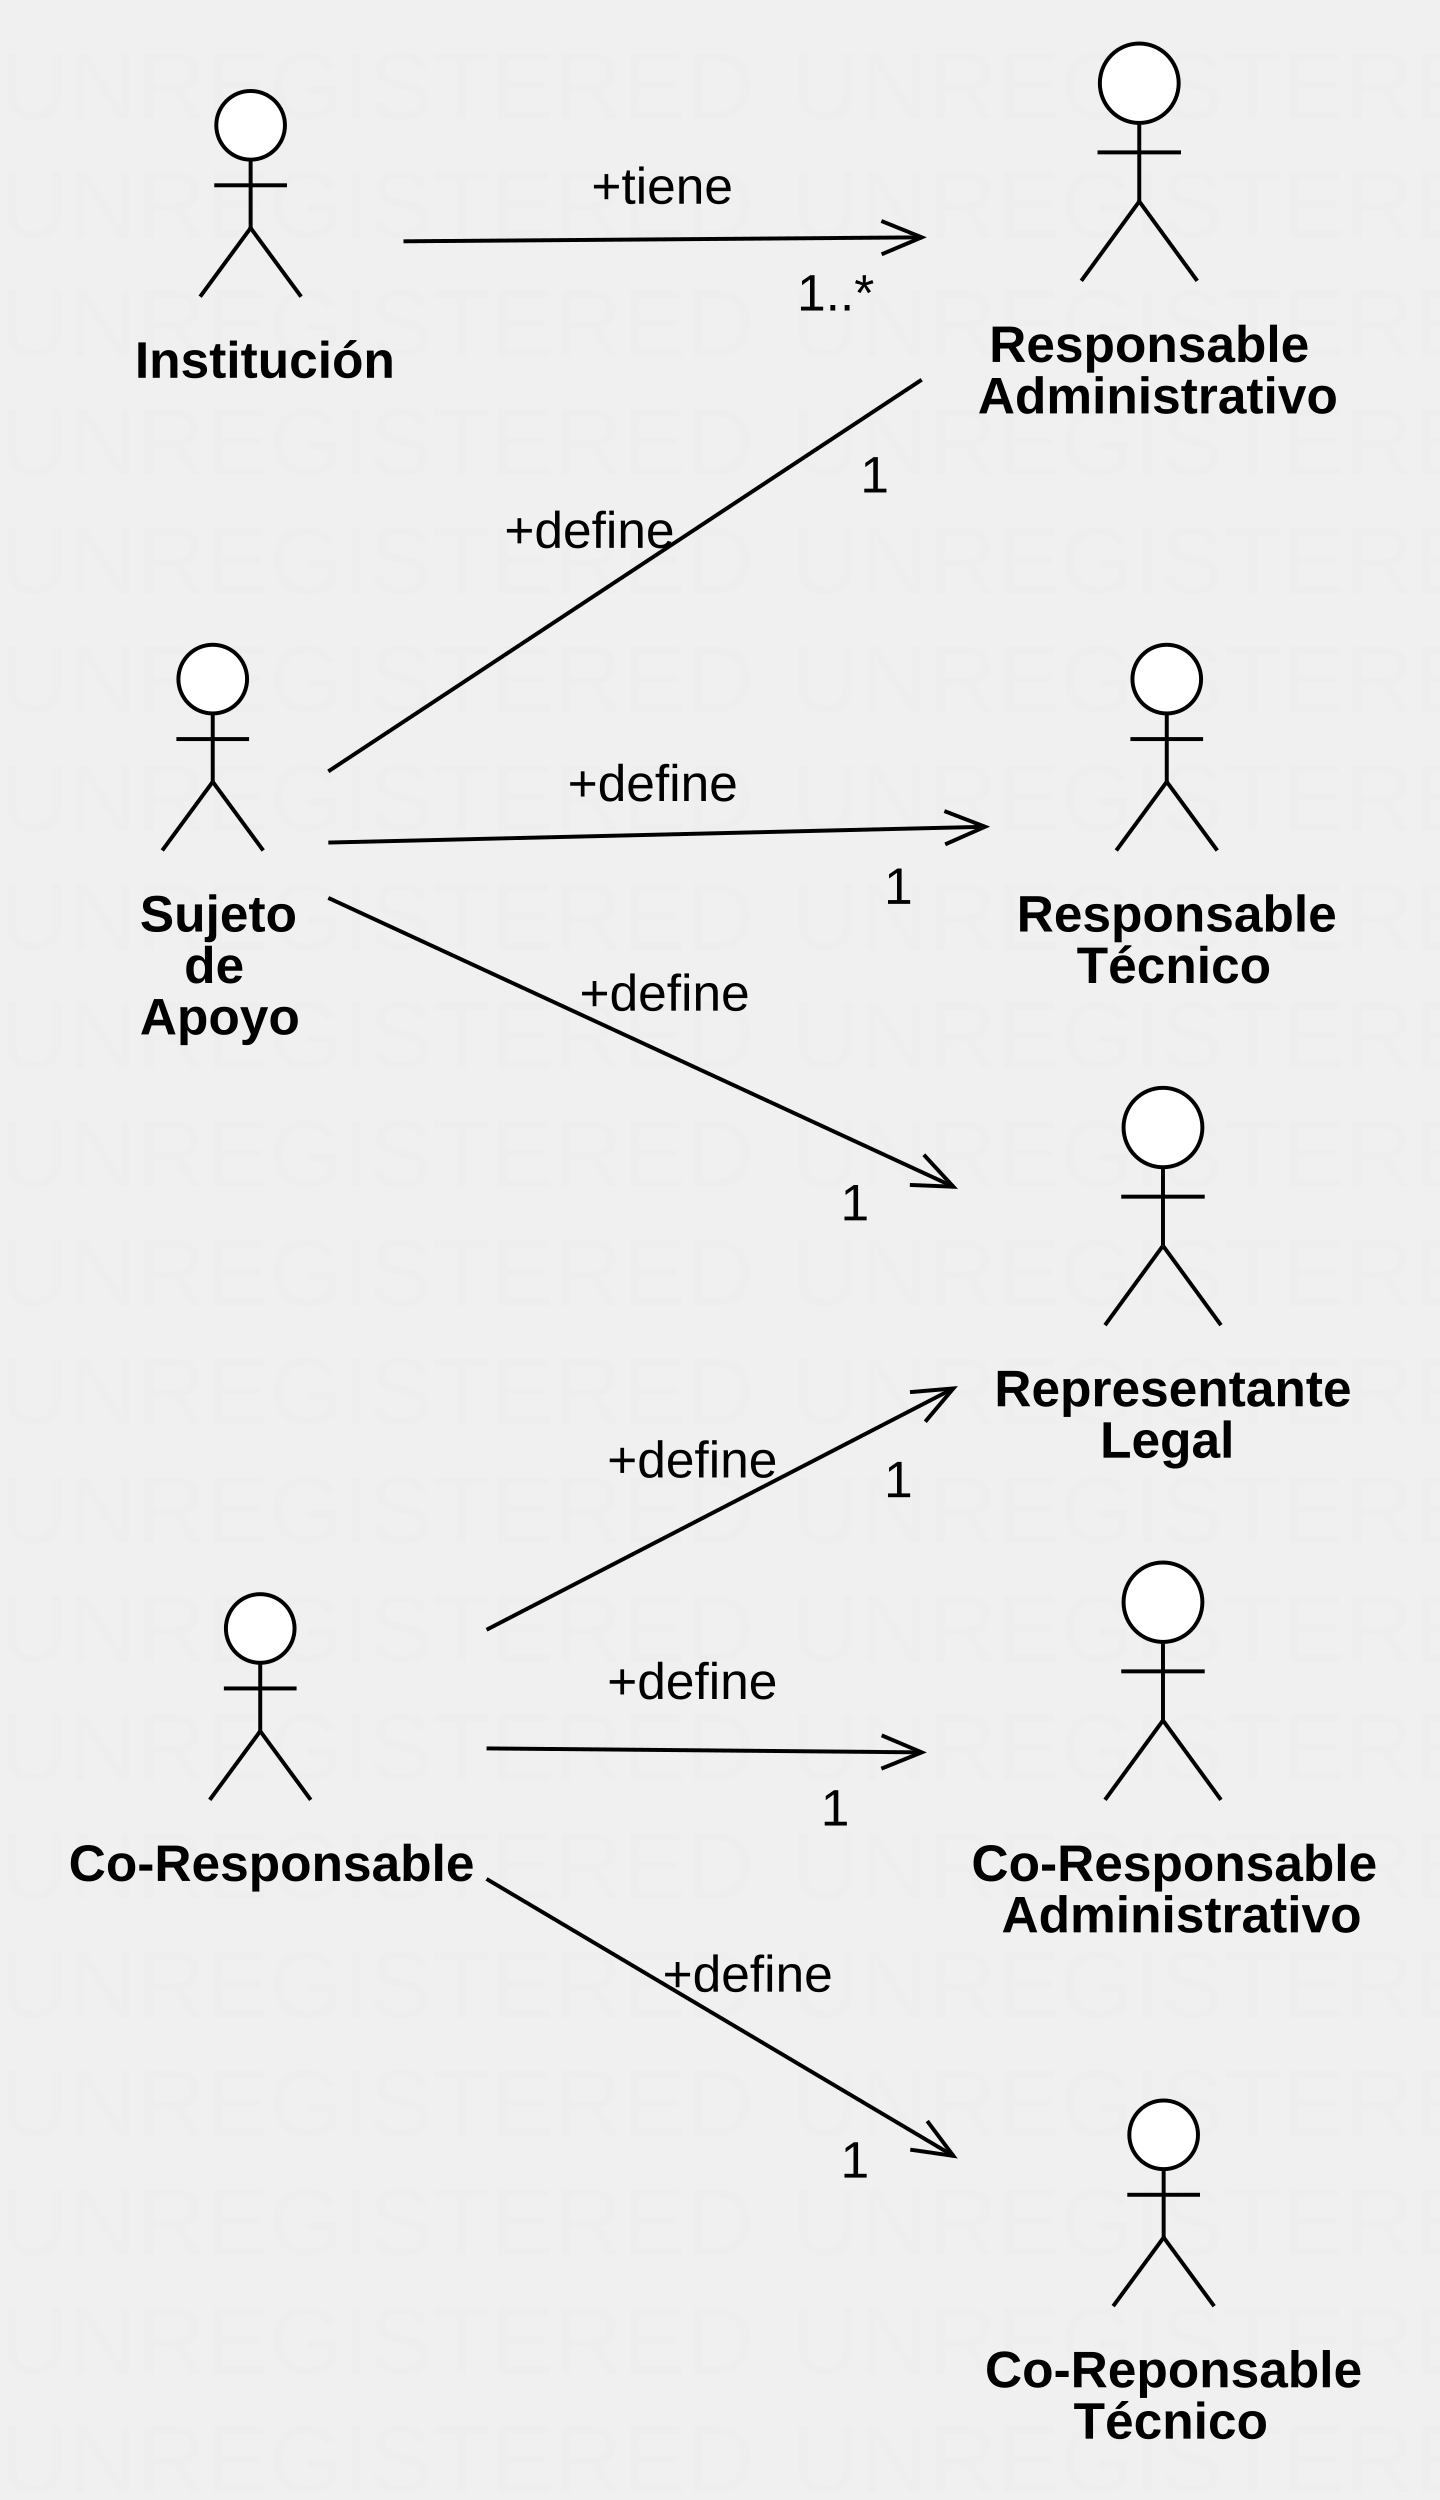
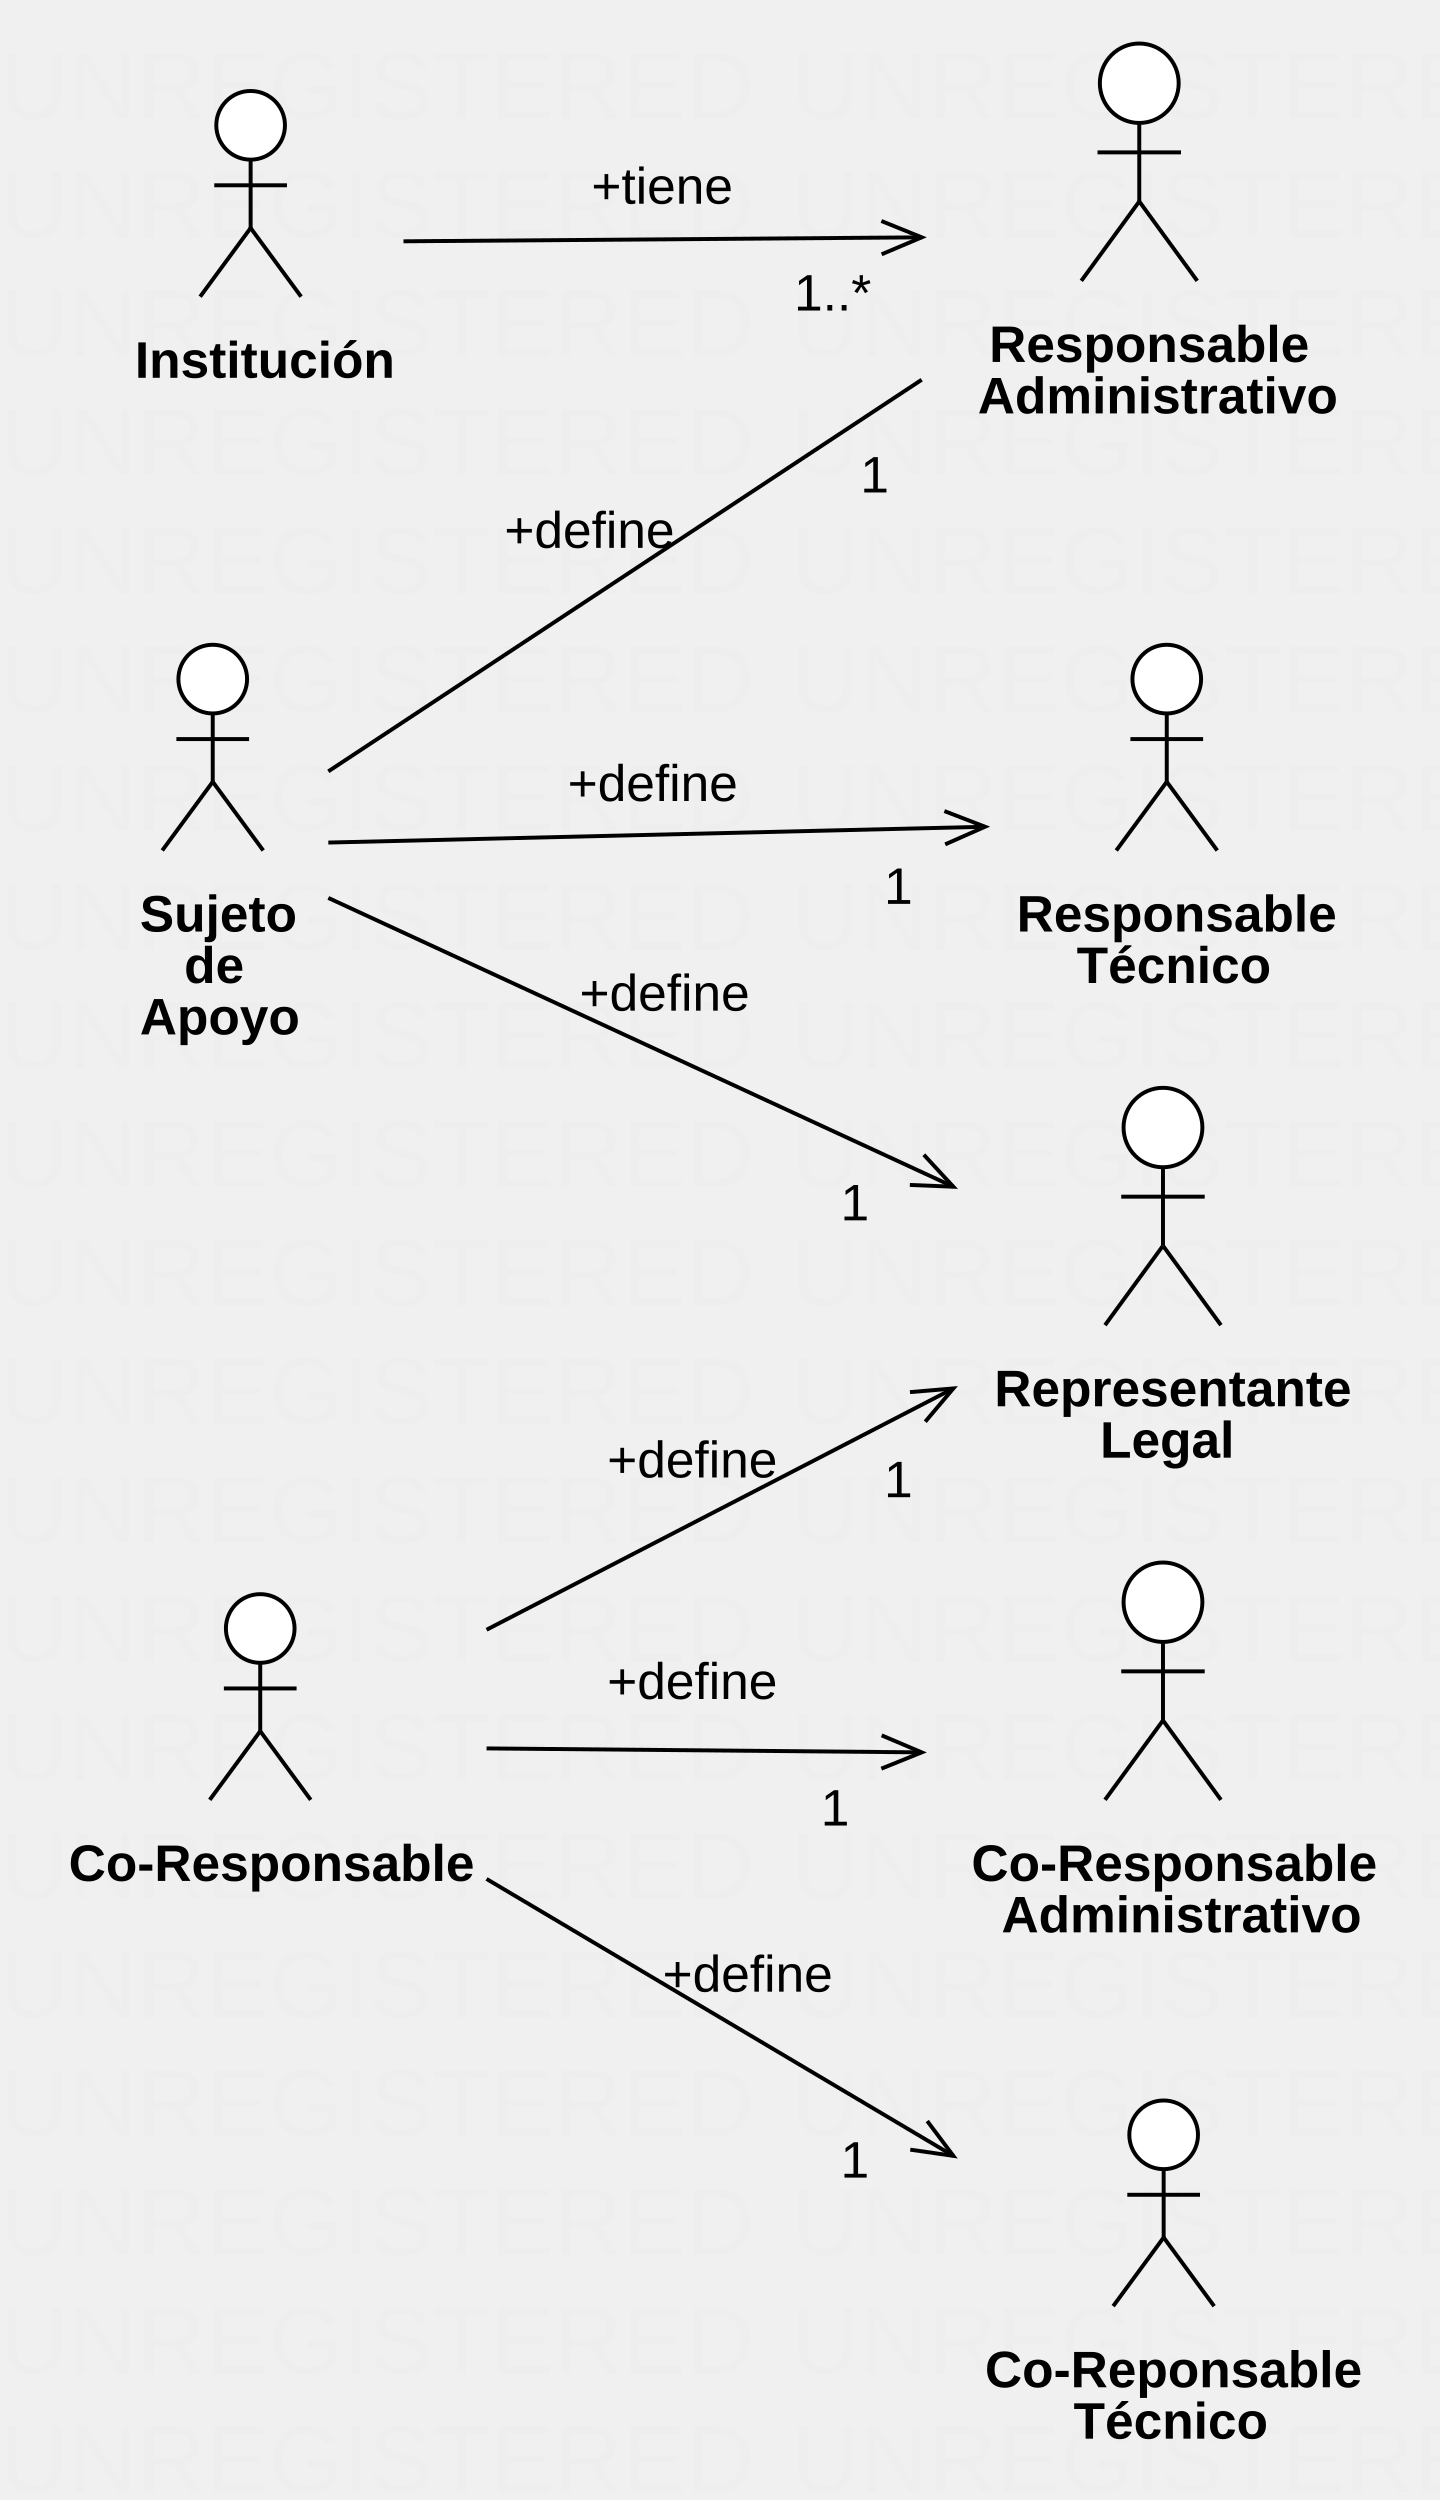
<svg xmlns="http://www.w3.org/2000/svg" version="1.1" width="364" height="632">
  <defs />
  <g>
    <text fill="#eeeeee" stroke="none" font-family="Arial" font-size="24px" font-style="normal" font-weight="normal" text-decoration="none" x="0" y="0">UNREGISTERED</text>
    <text fill="#eeeeee" stroke="none" font-family="Arial" font-size="24px" font-style="normal" font-weight="normal" text-decoration="none" x="0" y="30">UNREGISTERED</text>
    <text fill="#eeeeee" stroke="none" font-family="Arial" font-size="24px" font-style="normal" font-weight="normal" text-decoration="none" x="0" y="60">UNREGISTERED</text>
    <text fill="#eeeeee" stroke="none" font-family="Arial" font-size="24px" font-style="normal" font-weight="normal" text-decoration="none" x="0" y="90">UNREGISTERED</text>
    <text fill="#eeeeee" stroke="none" font-family="Arial" font-size="24px" font-style="normal" font-weight="normal" text-decoration="none" x="0" y="120">UNREGISTERED</text>
    <text fill="#eeeeee" stroke="none" font-family="Arial" font-size="24px" font-style="normal" font-weight="normal" text-decoration="none" x="0" y="150">UNREGISTERED</text>
    <text fill="#eeeeee" stroke="none" font-family="Arial" font-size="24px" font-style="normal" font-weight="normal" text-decoration="none" x="0" y="180">UNREGISTERED</text>
    <text fill="#eeeeee" stroke="none" font-family="Arial" font-size="24px" font-style="normal" font-weight="normal" text-decoration="none" x="0" y="210">UNREGISTERED</text>
    <text fill="#eeeeee" stroke="none" font-family="Arial" font-size="24px" font-style="normal" font-weight="normal" text-decoration="none" x="0" y="240">UNREGISTERED</text>
    <text fill="#eeeeee" stroke="none" font-family="Arial" font-size="24px" font-style="normal" font-weight="normal" text-decoration="none" x="0" y="270">UNREGISTERED</text>
    <text fill="#eeeeee" stroke="none" font-family="Arial" font-size="24px" font-style="normal" font-weight="normal" text-decoration="none" x="0" y="300">UNREGISTERED</text>
    <text fill="#eeeeee" stroke="none" font-family="Arial" font-size="24px" font-style="normal" font-weight="normal" text-decoration="none" x="0" y="330">UNREGISTERED</text>
    <text fill="#eeeeee" stroke="none" font-family="Arial" font-size="24px" font-style="normal" font-weight="normal" text-decoration="none" x="0" y="360">UNREGISTERED</text>
    <text fill="#eeeeee" stroke="none" font-family="Arial" font-size="24px" font-style="normal" font-weight="normal" text-decoration="none" x="0" y="390">UNREGISTERED</text>
    <text fill="#eeeeee" stroke="none" font-family="Arial" font-size="24px" font-style="normal" font-weight="normal" text-decoration="none" x="0" y="420">UNREGISTERED</text>
    <text fill="#eeeeee" stroke="none" font-family="Arial" font-size="24px" font-style="normal" font-weight="normal" text-decoration="none" x="0" y="450">UNREGISTERED</text>
    <text fill="#eeeeee" stroke="none" font-family="Arial" font-size="24px" font-style="normal" font-weight="normal" text-decoration="none" x="0" y="480">UNREGISTERED</text>
    <text fill="#eeeeee" stroke="none" font-family="Arial" font-size="24px" font-style="normal" font-weight="normal" text-decoration="none" x="0" y="510">UNREGISTERED</text>
    <text fill="#eeeeee" stroke="none" font-family="Arial" font-size="24px" font-style="normal" font-weight="normal" text-decoration="none" x="0" y="540">UNREGISTERED</text>
    <text fill="#eeeeee" stroke="none" font-family="Arial" font-size="24px" font-style="normal" font-weight="normal" text-decoration="none" x="0" y="570">UNREGISTERED</text>
    <text fill="#eeeeee" stroke="none" font-family="Arial" font-size="24px" font-style="normal" font-weight="normal" text-decoration="none" x="0" y="600">UNREGISTERED</text>
    <text fill="#eeeeee" stroke="none" font-family="Arial" font-size="24px" font-style="normal" font-weight="normal" text-decoration="none" x="0" y="630">UNREGISTERED</text>
    <text fill="#eeeeee" stroke="none" font-family="Arial" font-size="24px" font-style="normal" font-weight="normal" text-decoration="none" x="200" y="0">UNREGISTERED</text>
    <text fill="#eeeeee" stroke="none" font-family="Arial" font-size="24px" font-style="normal" font-weight="normal" text-decoration="none" x="200" y="30">UNREGISTERED</text>
    <text fill="#eeeeee" stroke="none" font-family="Arial" font-size="24px" font-style="normal" font-weight="normal" text-decoration="none" x="200" y="60">UNREGISTERED</text>
    <text fill="#eeeeee" stroke="none" font-family="Arial" font-size="24px" font-style="normal" font-weight="normal" text-decoration="none" x="200" y="90">UNREGISTERED</text>
    <text fill="#eeeeee" stroke="none" font-family="Arial" font-size="24px" font-style="normal" font-weight="normal" text-decoration="none" x="200" y="120">UNREGISTERED</text>
    <text fill="#eeeeee" stroke="none" font-family="Arial" font-size="24px" font-style="normal" font-weight="normal" text-decoration="none" x="200" y="150">UNREGISTERED</text>
    <text fill="#eeeeee" stroke="none" font-family="Arial" font-size="24px" font-style="normal" font-weight="normal" text-decoration="none" x="200" y="180">UNREGISTERED</text>
    <text fill="#eeeeee" stroke="none" font-family="Arial" font-size="24px" font-style="normal" font-weight="normal" text-decoration="none" x="200" y="210">UNREGISTERED</text>
    <text fill="#eeeeee" stroke="none" font-family="Arial" font-size="24px" font-style="normal" font-weight="normal" text-decoration="none" x="200" y="240">UNREGISTERED</text>
    <text fill="#eeeeee" stroke="none" font-family="Arial" font-size="24px" font-style="normal" font-weight="normal" text-decoration="none" x="200" y="270">UNREGISTERED</text>
    <text fill="#eeeeee" stroke="none" font-family="Arial" font-size="24px" font-style="normal" font-weight="normal" text-decoration="none" x="200" y="300">UNREGISTERED</text>
    <text fill="#eeeeee" stroke="none" font-family="Arial" font-size="24px" font-style="normal" font-weight="normal" text-decoration="none" x="200" y="330">UNREGISTERED</text>
    <text fill="#eeeeee" stroke="none" font-family="Arial" font-size="24px" font-style="normal" font-weight="normal" text-decoration="none" x="200" y="360">UNREGISTERED</text>
    <text fill="#eeeeee" stroke="none" font-family="Arial" font-size="24px" font-style="normal" font-weight="normal" text-decoration="none" x="200" y="390">UNREGISTERED</text>
    <text fill="#eeeeee" stroke="none" font-family="Arial" font-size="24px" font-style="normal" font-weight="normal" text-decoration="none" x="200" y="420">UNREGISTERED</text>
    <text fill="#eeeeee" stroke="none" font-family="Arial" font-size="24px" font-style="normal" font-weight="normal" text-decoration="none" x="200" y="450">UNREGISTERED</text>
    <text fill="#eeeeee" stroke="none" font-family="Arial" font-size="24px" font-style="normal" font-weight="normal" text-decoration="none" x="200" y="480">UNREGISTERED</text>
    <text fill="#eeeeee" stroke="none" font-family="Arial" font-size="24px" font-style="normal" font-weight="normal" text-decoration="none" x="200" y="510">UNREGISTERED</text>
    <text fill="#eeeeee" stroke="none" font-family="Arial" font-size="24px" font-style="normal" font-weight="normal" text-decoration="none" x="200" y="540">UNREGISTERED</text>
    <text fill="#eeeeee" stroke="none" font-family="Arial" font-size="24px" font-style="normal" font-weight="normal" text-decoration="none" x="200" y="570">UNREGISTERED</text>
    <text fill="#eeeeee" stroke="none" font-family="Arial" font-size="24px" font-style="normal" font-weight="normal" text-decoration="none" x="200" y="600">UNREGISTERED</text>
    <text fill="#eeeeee" stroke="none" font-family="Arial" font-size="24px" font-style="normal" font-weight="normal" text-decoration="none" x="200" y="630">UNREGISTERED</text>
    <g transform="translate(-78,-62) scale(1,1)">
      <path fill="#ffffff" stroke="none" d="M 132.679 93.68 C 132.679 88.886 136.565 85 141.359 85 C 146.152 85 150.038 88.886 150.038 93.68 C 150.038 98.474 146.152 102.36 141.359 102.36 C 136.565 102.36 132.679 98.474 132.679 93.68 Z" />
    </g>
    <g transform="translate(-78,-62) scale(1,1)">
      <path fill="none" stroke="#000000" d="M 132.679 93.68 C 132.679 88.886 136.565 85 141.359 85 C 146.152 85 150.038 88.886 150.038 93.68 C 150.038 98.474 146.152 102.36 141.359 102.36 C 136.565 102.36 132.679 98.474 132.679 93.68 Z" stroke-miterlimit="10" />
    </g>
    <g transform="translate(-78,-62) scale(1,1)">
      <path fill="none" stroke="#000000" d="M 141.359 102.36 L 141.359 119.64" stroke-miterlimit="10" />
    </g>
    <g transform="translate(-78,-62) scale(1,1)">
      <path fill="none" stroke="#000000" d="M 132.169 108.84 L 150.548 108.84" stroke-miterlimit="10" />
    </g>
    <g transform="translate(-78,-62) scale(1,1)">
      <path fill="none" stroke="#000000" d="M 141.359 119.64 L 128.595 137" stroke-miterlimit="10" />
    </g>
    <g transform="translate(-78,-62) scale(1,1)">
      <path fill="none" stroke="#000000" d="M 141.359 119.64 L 154.122 137" stroke-miterlimit="10" />
    </g>
    <g transform="translate(-78,-62) scale(1,1)">
      <g>
        <path fill="none" stroke="none" />
        <text fill="#000000" stroke="none" font-family="Arial" font-size="13px" font-style="normal" font-weight="bold" text-decoration="none" x="112.093" y="157.5">Institución</text>
      </g>
    </g>
    <g transform="translate(-78,-62) scale(1,1)">
      <path fill="#ffffff" stroke="none" d="M 123.1 233.68 C 123.1 228.886 126.986 225 131.78 225 C 136.573 225 140.459 228.886 140.459 233.68 C 140.459 238.474 136.573 242.36 131.78 242.36 C 126.986 242.36 123.1 238.474 123.1 233.68 Z" />
    </g>
    <g transform="translate(-78,-62) scale(1,1)">
      <path fill="none" stroke="#000000" d="M 123.1 233.68 C 123.1 228.886 126.986 225 131.78 225 C 136.573 225 140.459 228.886 140.459 233.68 C 140.459 238.474 136.573 242.36 131.78 242.36 C 126.986 242.36 123.1 238.474 123.1 233.68 Z" stroke-miterlimit="10" />
    </g>
    <g transform="translate(-78,-62) scale(1,1)">
      <path fill="none" stroke="#000000" d="M 131.78 242.36 L 131.78 259.64" stroke-miterlimit="10" />
    </g>
    <g transform="translate(-78,-62) scale(1,1)">
      <path fill="none" stroke="#000000" d="M 122.59 248.84 L 140.969 248.84" stroke-miterlimit="10" />
    </g>
    <g transform="translate(-78,-62) scale(1,1)">
      <path fill="none" stroke="#000000" d="M 131.78 259.64 L 119.016 277" stroke-miterlimit="10" />
    </g>
    <g transform="translate(-78,-62) scale(1,1)">
      <path fill="none" stroke="#000000" d="M 131.78 259.64 L 144.543 277" stroke-miterlimit="10" />
    </g>
    <g transform="translate(-78,-62) scale(1,1)">
      <g>
        <path fill="none" stroke="none" />
        <text fill="#000000" stroke="none" font-family="Arial" font-size="13px" font-style="normal" font-weight="bold" text-decoration="none" x="113.349" y="297.5">Sujeto</text>
        <text fill="#000000" stroke="none" font-family="Arial" font-size="13px" font-style="normal" font-weight="bold" text-decoration="none" x="124.55" y="310.5">de</text>
        <text fill="#000000" stroke="none" font-family="Arial" font-size="13px" font-style="normal" font-weight="bold" text-decoration="none" x="113.349" y="323.5">Apoyo</text>
      </g>
    </g>
    <g transform="translate(-78,-62) scale(1,1)">
      <path fill="#ffffff" stroke="none" d="M 135.107 473.68 C 135.107 468.886 138.992 465 143.786 465 C 148.579 465 152.465 468.886 152.465 473.68 C 152.465 478.474 148.579 482.36 143.786 482.36 C 138.992 482.36 135.107 478.474 135.107 473.68 Z" />
    </g>
    <g transform="translate(-78,-62) scale(1,1)">
      <path fill="none" stroke="#000000" d="M 135.107 473.68 C 135.107 468.886 138.992 465 143.786 465 C 148.579 465 152.465 468.886 152.465 473.68 C 152.465 478.474 148.579 482.36 143.786 482.36 C 138.992 482.36 135.107 478.474 135.107 473.68 Z" stroke-miterlimit="10" />
    </g>
    <g transform="translate(-78,-62) scale(1,1)">
      <path fill="none" stroke="#000000" d="M 143.786 482.36 L 143.786 499.64" stroke-miterlimit="10" />
    </g>
    <g transform="translate(-78,-62) scale(1,1)">
      <path fill="none" stroke="#000000" d="M 134.596 488.84 L 152.976 488.84" stroke-miterlimit="10" />
    </g>
    <g transform="translate(-78,-62) scale(1,1)">
      <path fill="none" stroke="#000000" d="M 143.786 499.64 L 131.022 517" stroke-miterlimit="10" />
    </g>
    <g transform="translate(-78,-62) scale(1,1)">
      <path fill="none" stroke="#000000" d="M 143.786 499.64 L 156.55 517" stroke-miterlimit="10" />
    </g>
    <g transform="translate(-78,-62) scale(1,1)">
      <g>
        <path fill="none" stroke="none" />
        <text fill="#000000" stroke="none" font-family="Arial" font-size="13px" font-style="normal" font-weight="bold" text-decoration="none" x="95.369" y="537.5">Co-Responsable</text>
      </g>
    </g>
    <g transform="translate(-78,-62) scale(1,1)">
      <path fill="#ffffff" stroke="none" d="M 356.041 83.04 C 356.041 77.495 360.503 73 366.006 73 C 371.51 73 375.971 77.495 375.971 83.04 C 375.971 88.585 371.51 93.08 366.006 93.08 C 360.503 93.08 356.041 88.585 356.041 83.04 Z" />
    </g>
    <g transform="translate(-78,-62) scale(1,1)">
      <path fill="none" stroke="#000000" d="M 356.041 83.04 C 356.041 77.495 360.503 73 366.006 73 C 371.51 73 375.971 77.495 375.971 83.04 C 375.971 88.585 371.51 93.08 366.006 93.08 C 360.503 93.08 356.041 88.585 356.041 83.04 Z" stroke-miterlimit="10" />
    </g>
    <g transform="translate(-78,-62) scale(1,1)">
      <path fill="none" stroke="#000000" d="M 366.006 93.08 L 366.006 112.92" stroke-miterlimit="10" />
    </g>
    <g transform="translate(-78,-62) scale(1,1)">
      <path fill="none" stroke="#000000" d="M 355.455 100.52 L 376.558 100.52" stroke-miterlimit="10" />
    </g>
    <g transform="translate(-78,-62) scale(1,1)">
      <path fill="none" stroke="#000000" d="M 366.006 112.92 L 351.352 133" stroke-miterlimit="10" />
    </g>
    <g transform="translate(-78,-62) scale(1,1)">
      <path fill="none" stroke="#000000" d="M 366.006 112.92 L 380.661 133" stroke-miterlimit="10" />
    </g>
    <g transform="translate(-78,-62) scale(1,1)">
      <g>
        <path fill="none" stroke="none" />
        <text fill="#000000" stroke="none" font-family="Arial" font-size="13px" font-style="normal" font-weight="bold" text-decoration="none" x="328.063" y="153.5">Responsable</text>
        <text fill="#000000" stroke="none" font-family="Arial" font-size="13px" font-style="normal" font-weight="bold" text-decoration="none" x="325.188" y="166.5">Administrativo</text>
      </g>
    </g>
    <g transform="translate(-78,-62) scale(1,1)">
      <path fill="#ffffff" stroke="none" d="M 362.035 467.04 C 362.035 461.495 366.496 457 372 457 C 377.504 457 381.965 461.495 381.965 467.04 C 381.965 472.585 377.504 477.08 372 477.08 C 366.496 477.08 362.035 472.585 362.035 467.04 Z" />
    </g>
    <g transform="translate(-78,-62) scale(1,1)">
      <path fill="none" stroke="#000000" d="M 362.035 467.04 C 362.035 461.495 366.496 457 372 457 C 377.504 457 381.965 461.495 381.965 467.04 C 381.965 472.585 377.504 477.08 372 477.08 C 366.496 477.08 362.035 472.585 362.035 467.04 Z" stroke-miterlimit="10" />
    </g>
    <g transform="translate(-78,-62) scale(1,1)">
      <path fill="none" stroke="#000000" d="M 372 477.08 L 372 496.92" stroke-miterlimit="10" />
    </g>
    <g transform="translate(-78,-62) scale(1,1)">
      <path fill="none" stroke="#000000" d="M 361.449 484.52 L 382.551 484.52" stroke-miterlimit="10" />
    </g>
    <g transform="translate(-78,-62) scale(1,1)">
      <path fill="none" stroke="#000000" d="M 372 496.92 L 357.345 517" stroke-miterlimit="10" />
    </g>
    <g transform="translate(-78,-62) scale(1,1)">
      <path fill="none" stroke="#000000" d="M 372 496.92 L 386.655 517" stroke-miterlimit="10" />
    </g>
    <g transform="translate(-78,-62) scale(1,1)">
      <g>
        <path fill="none" stroke="none" />
        <text fill="#000000" stroke="none" font-family="Arial" font-size="13px" font-style="normal" font-weight="bold" text-decoration="none" x="323.583" y="537.5">Co-Responsable</text>
        <text fill="#000000" stroke="none" font-family="Arial" font-size="13px" font-style="normal" font-weight="bold" text-decoration="none" x="331.181" y="550.5">Administrativo</text>
      </g>
    </g>
    <g transform="translate(-78,-62) scale(1,1)">
      <path fill="#ffffff" stroke="none" d="M 362.035 347.04 C 362.035 341.495 366.496 337 372 337 C 377.504 337 381.965 341.495 381.965 347.04 C 381.965 352.585 377.504 357.08 372 357.08 C 366.496 357.08 362.035 352.585 362.035 347.04 Z" />
    </g>
    <g transform="translate(-78,-62) scale(1,1)">
      <path fill="none" stroke="#000000" d="M 362.035 347.04 C 362.035 341.495 366.496 337 372 337 C 377.504 337 381.965 341.495 381.965 347.04 C 381.965 352.585 377.504 357.08 372 357.08 C 366.496 357.08 362.035 352.585 362.035 347.04 Z" stroke-miterlimit="10" />
    </g>
    <g transform="translate(-78,-62) scale(1,1)">
      <path fill="none" stroke="#000000" d="M 372 357.08 L 372 376.92" stroke-miterlimit="10" />
    </g>
    <g transform="translate(-78,-62) scale(1,1)">
      <path fill="none" stroke="#000000" d="M 361.449 364.52 L 382.551 364.52" stroke-miterlimit="10" />
    </g>
    <g transform="translate(-78,-62) scale(1,1)">
      <path fill="none" stroke="#000000" d="M 372 376.92 L 357.345 397" stroke-miterlimit="10" />
    </g>
    <g transform="translate(-78,-62) scale(1,1)">
      <path fill="none" stroke="#000000" d="M 372 376.92 L 386.655 397" stroke-miterlimit="10" />
    </g>
    <g transform="translate(-78,-62) scale(1,1)">
      <g>
        <path fill="none" stroke="none" />
        <text fill="#000000" stroke="none" font-family="Arial" font-size="13px" font-style="normal" font-weight="bold" text-decoration="none" x="329.36" y="417.5">Representante</text>
        <text fill="#000000" stroke="none" font-family="Arial" font-size="13px" font-style="normal" font-weight="bold" text-decoration="none" x="356.096" y="430.5">Legal</text>
      </g>
    </g>
    <g transform="translate(-78,-62) scale(1,1)">
      <path fill="#ffffff" stroke="none" d="M 364.278 233.68 C 364.278 228.886 368.163 225 372.957 225 C 377.75 225 381.636 228.886 381.636 233.68 C 381.636 238.474 377.75 242.36 372.957 242.36 C 368.163 242.36 364.278 238.474 364.278 233.68 Z" />
    </g>
    <g transform="translate(-78,-62) scale(1,1)">
      <path fill="none" stroke="#000000" d="M 364.278 233.68 C 364.278 228.886 368.163 225 372.957 225 C 377.75 225 381.636 228.886 381.636 233.68 C 381.636 238.474 377.75 242.36 372.957 242.36 C 368.163 242.36 364.278 238.474 364.278 233.68 Z" stroke-miterlimit="10" />
    </g>
    <g transform="translate(-78,-62) scale(1,1)">
      <path fill="none" stroke="#000000" d="M 372.957 242.36 L 372.957 259.64" stroke-miterlimit="10" />
    </g>
    <g transform="translate(-78,-62) scale(1,1)">
      <path fill="none" stroke="#000000" d="M 363.767 248.84 L 382.147 248.84" stroke-miterlimit="10" />
    </g>
    <g transform="translate(-78,-62) scale(1,1)">
      <path fill="none" stroke="#000000" d="M 372.957 259.64 L 360.193 277" stroke-miterlimit="10" />
    </g>
    <g transform="translate(-78,-62) scale(1,1)">
      <path fill="none" stroke="#000000" d="M 372.957 259.64 L 385.72 277" stroke-miterlimit="10" />
    </g>
    <g transform="translate(-78,-62) scale(1,1)">
      <g>
        <path fill="none" stroke="none" />
        <text fill="#000000" stroke="none" font-family="Arial" font-size="13px" font-style="normal" font-weight="bold" text-decoration="none" x="335.014" y="297.5">Responsable</text>
        <text fill="#000000" stroke="none" font-family="Arial" font-size="13px" font-style="normal" font-weight="bold" text-decoration="none" x="350.197" y="310.5">Técnico</text>
      </g>
    </g>
    <g transform="translate(-78,-62) scale(1,1)">
      <path fill="none" stroke="#000000" d="M 180 123 L 311 122" stroke-miterlimit="10" />
    </g>
    <g transform="translate(-78,-62) scale(1,1)">
      <path fill="none" stroke="#000000" d="M 300.87 126.287 L 311 122 L 300.805 117.868" stroke-miterlimit="10" />
    </g>
    <g transform="translate(-78,-62) scale(1,1)">
      <g>
        <path fill="none" stroke="none" />
        <text fill="#000000" stroke="none" font-family="Arial" font-size="13px" font-style="normal" font-weight="normal" text-decoration="none" x="227.5" y="113.5">+tiene</text>
      </g>
    </g>
    <g transform="translate(-78,-62) scale(1,1)">
      <g>
        <path fill="none" stroke="none" />
-         <text fill="#000000" stroke="none" font-family="Arial" font-size="13px" font-style="normal" font-weight="normal" text-decoration="none" x="279.5" y="140.5">1..*</text>
+         <text fill="#000000" stroke="none" font-family="Arial" font-size="13px" font-style="normal" font-weight="normal" text-decoration="none" x="278.744" y="140.5">1..*</text>
      </g>
    </g>
    <g transform="translate(-78,-62) scale(1,1)">
      <path fill="none" stroke="#000000" d="M 161 257 L 311 158" stroke-miterlimit="10" />
    </g>
    <g transform="translate(-78,-62) scale(1,1)">
      <g>
        <path fill="none" stroke="none" />
        <text fill="#000000" stroke="none" font-family="Arial" font-size="13px" font-style="normal" font-weight="normal" text-decoration="none" x="205.5" y="200.5">+define</text>
      </g>
    </g>
    <g transform="translate(-78,-62) scale(1,1)">
      <g>
        <path fill="none" stroke="none" />
        <text fill="#000000" stroke="none" font-family="Arial" font-size="13px" font-style="normal" font-weight="normal" text-decoration="none" x="295.5" y="186.5">1</text>
      </g>
    </g>
    <g transform="translate(-78,-62) scale(1,1)">
      <path fill="none" stroke="#000000" d="M 201 504 L 311 505" stroke-miterlimit="10" />
    </g>
    <g transform="translate(-78,-62) scale(1,1)">
      <path fill="none" stroke="#000000" d="M 300.799 509.117 L 311 505 L 300.876 500.698" stroke-miterlimit="10" />
    </g>
    <g transform="translate(-78,-62) scale(1,1)">
      <g>
        <path fill="none" stroke="none" />
        <text fill="#000000" stroke="none" font-family="Arial" font-size="13px" font-style="normal" font-weight="normal" text-decoration="none" x="231.5" y="491.5">+define</text>
      </g>
    </g>
    <g transform="translate(-78,-62) scale(1,1)">
      <g>
        <path fill="none" stroke="none" />
        <text fill="#000000" stroke="none" font-family="Arial" font-size="13px" font-style="normal" font-weight="normal" text-decoration="none" x="285.5" y="523.5">1</text>
      </g>
    </g>
    <g transform="translate(-78,-62) scale(1,1)">
      <path fill="none" stroke="#000000" d="M 161 289 L 319 362" stroke-miterlimit="10" />
    </g>
    <g transform="translate(-78,-62) scale(1,1)">
      <path fill="none" stroke="#000000" d="M 308.009 361.559 L 319 362 L 311.54 353.916" stroke-miterlimit="10" />
    </g>
    <g transform="translate(-78,-62) scale(1,1)">
      <g>
        <path fill="none" stroke="none" />
        <text fill="#000000" stroke="none" font-family="Arial" font-size="13px" font-style="normal" font-weight="normal" text-decoration="none" x="224.5" y="317.5">+define</text>
      </g>
    </g>
    <g transform="translate(-78,-62) scale(1,1)">
      <g>
        <path fill="none" stroke="none" />
        <text fill="#000000" stroke="none" font-family="Arial" font-size="13px" font-style="normal" font-weight="normal" text-decoration="none" x="290.5" y="370.5">1</text>
      </g>
    </g>
    <g transform="translate(-78,-62) scale(1,1)">
      <path fill="none" stroke="#000000" d="M 161 275 L 327 271" stroke-miterlimit="10" />
    </g>
    <g transform="translate(-78,-62) scale(1,1)">
      <path fill="none" stroke="#000000" d="M 316.942 275.453 L 327 271 L 316.739 267.037" stroke-miterlimit="10" />
    </g>
    <g transform="translate(-78,-62) scale(1,1)">
      <g>
        <path fill="none" stroke="none" />
        <text fill="#000000" stroke="none" font-family="Arial" font-size="13px" font-style="normal" font-weight="normal" text-decoration="none" x="221.5" y="264.5">+define</text>
      </g>
    </g>
    <g transform="translate(-78,-62) scale(1,1)">
      <g>
        <path fill="none" stroke="none" />
        <text fill="#000000" stroke="none" font-family="Arial" font-size="13px" font-style="normal" font-weight="normal" text-decoration="none" x="301.5" y="290.5">1</text>
      </g>
    </g>
    <g transform="translate(-78,-62) scale(1,1)">
      <path fill="#ffffff" stroke="none" d="M 363.492 601.68 C 363.492 596.886 367.377 593 372.171 593 C 376.964 593 380.85 596.886 380.85 601.68 C 380.85 606.474 376.964 610.36 372.171 610.36 C 367.377 610.36 363.492 606.474 363.492 601.68 Z" />
    </g>
    <g transform="translate(-78,-62) scale(1,1)">
      <path fill="none" stroke="#000000" d="M 363.492 601.68 C 363.492 596.886 367.377 593 372.171 593 C 376.964 593 380.85 596.886 380.85 601.68 C 380.85 606.474 376.964 610.36 372.171 610.36 C 367.377 610.36 363.492 606.474 363.492 601.68 Z" stroke-miterlimit="10" />
    </g>
    <g transform="translate(-78,-62) scale(1,1)">
      <path fill="none" stroke="#000000" d="M 372.171 610.36 L 372.171 627.64" stroke-miterlimit="10" />
    </g>
    <g transform="translate(-78,-62) scale(1,1)">
      <path fill="none" stroke="#000000" d="M 362.981 616.84 L 381.361 616.84" stroke-miterlimit="10" />
    </g>
    <g transform="translate(-78,-62) scale(1,1)">
      <path fill="none" stroke="#000000" d="M 372.171 627.64 L 359.407 645" stroke-miterlimit="10" />
    </g>
    <g transform="translate(-78,-62) scale(1,1)">
      <path fill="none" stroke="#000000" d="M 372.171 627.64 L 384.935 645" stroke-miterlimit="10" />
    </g>
    <g transform="translate(-78,-62) scale(1,1)">
      <g>
        <path fill="none" stroke="none" />
        <text fill="#000000" stroke="none" font-family="Arial" font-size="13px" font-style="normal" font-weight="bold" text-decoration="none" x="327.004" y="665.5">Co-Reponsable</text>
        <text fill="#000000" stroke="none" font-family="Arial" font-size="13px" font-style="normal" font-weight="bold" text-decoration="none" x="349.411" y="678.5">Técnico</text>
      </g>
    </g>
    <g transform="translate(-78,-62) scale(1,1)">
      <path fill="none" stroke="#000000" d="M 201 537 L 319 607" stroke-miterlimit="10" />
    </g>
    <g transform="translate(-78,-62) scale(1,1)">
      <path fill="none" stroke="#000000" d="M 308.112 605.435 L 319 607 L 312.407 598.195" stroke-miterlimit="10" />
    </g>
    <g transform="translate(-78,-62) scale(1,1)">
      <g>
        <path fill="none" stroke="none" />
        <text fill="#000000" stroke="none" font-family="Arial" font-size="13px" font-style="normal" font-weight="normal" text-decoration="none" x="245.5" y="565.5">+define</text>
      </g>
    </g>
    <g transform="translate(-78,-62) scale(1,1)">
      <g>
        <path fill="none" stroke="none" />
        <text fill="#000000" stroke="none" font-family="Arial" font-size="13px" font-style="normal" font-weight="normal" text-decoration="none" x="290.5" y="612.5">1</text>
      </g>
    </g>
    <g transform="translate(-78,-62) scale(1,1)">
      <path fill="none" stroke="#000000" d="M 201 474 L 319 413" stroke-miterlimit="10" />
    </g>
    <g transform="translate(-78,-62) scale(1,1)">
      <path fill="none" stroke="#000000" d="M 311.905 421.406 L 319 413 L 308.039 413.927" stroke-miterlimit="10" />
    </g>
    <g transform="translate(-78,-62) scale(1,1)">
      <g>
        <path fill="none" stroke="none" />
        <text fill="#000000" stroke="none" font-family="Arial" font-size="13px" font-style="normal" font-weight="normal" text-decoration="none" x="231.5" y="435.5">+define</text>
      </g>
    </g>
    <g transform="translate(-78,-62) scale(1,1)">
      <g>
        <path fill="none" stroke="none" />
        <text fill="#000000" stroke="none" font-family="Arial" font-size="13px" font-style="normal" font-weight="normal" text-decoration="none" x="301.5" y="440.5">1</text>
      </g>
    </g>
  </g>
</svg>
